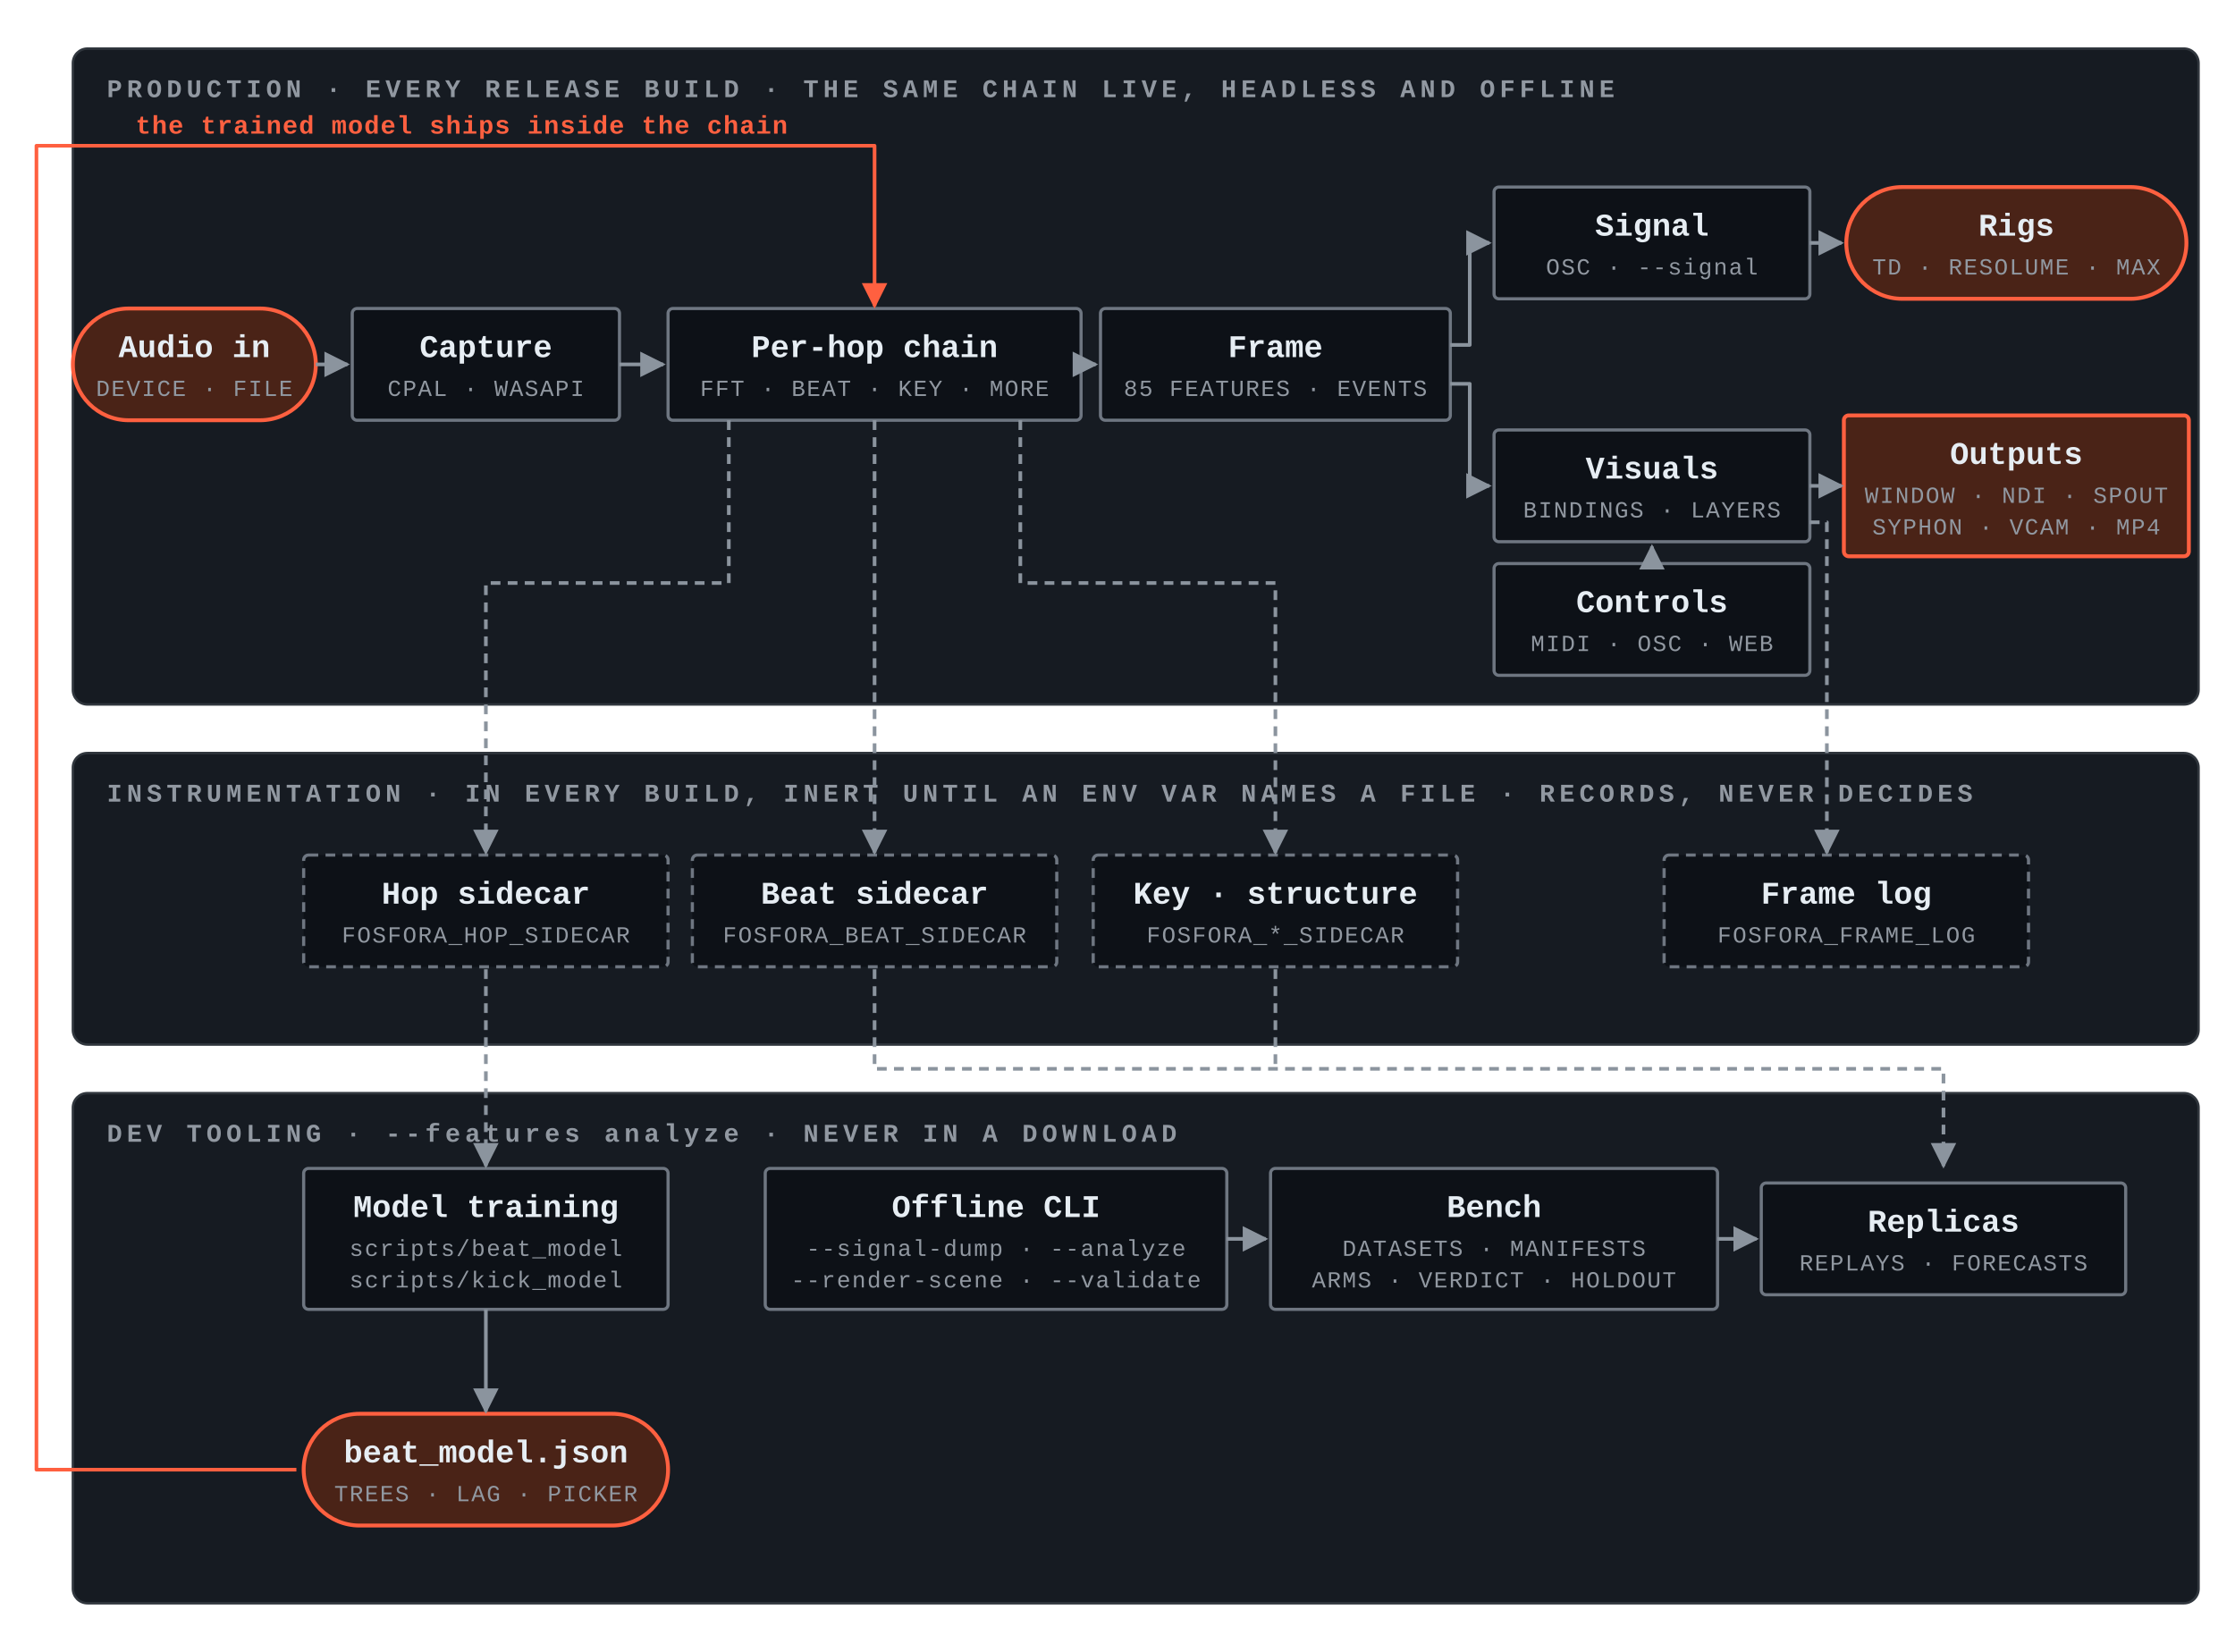
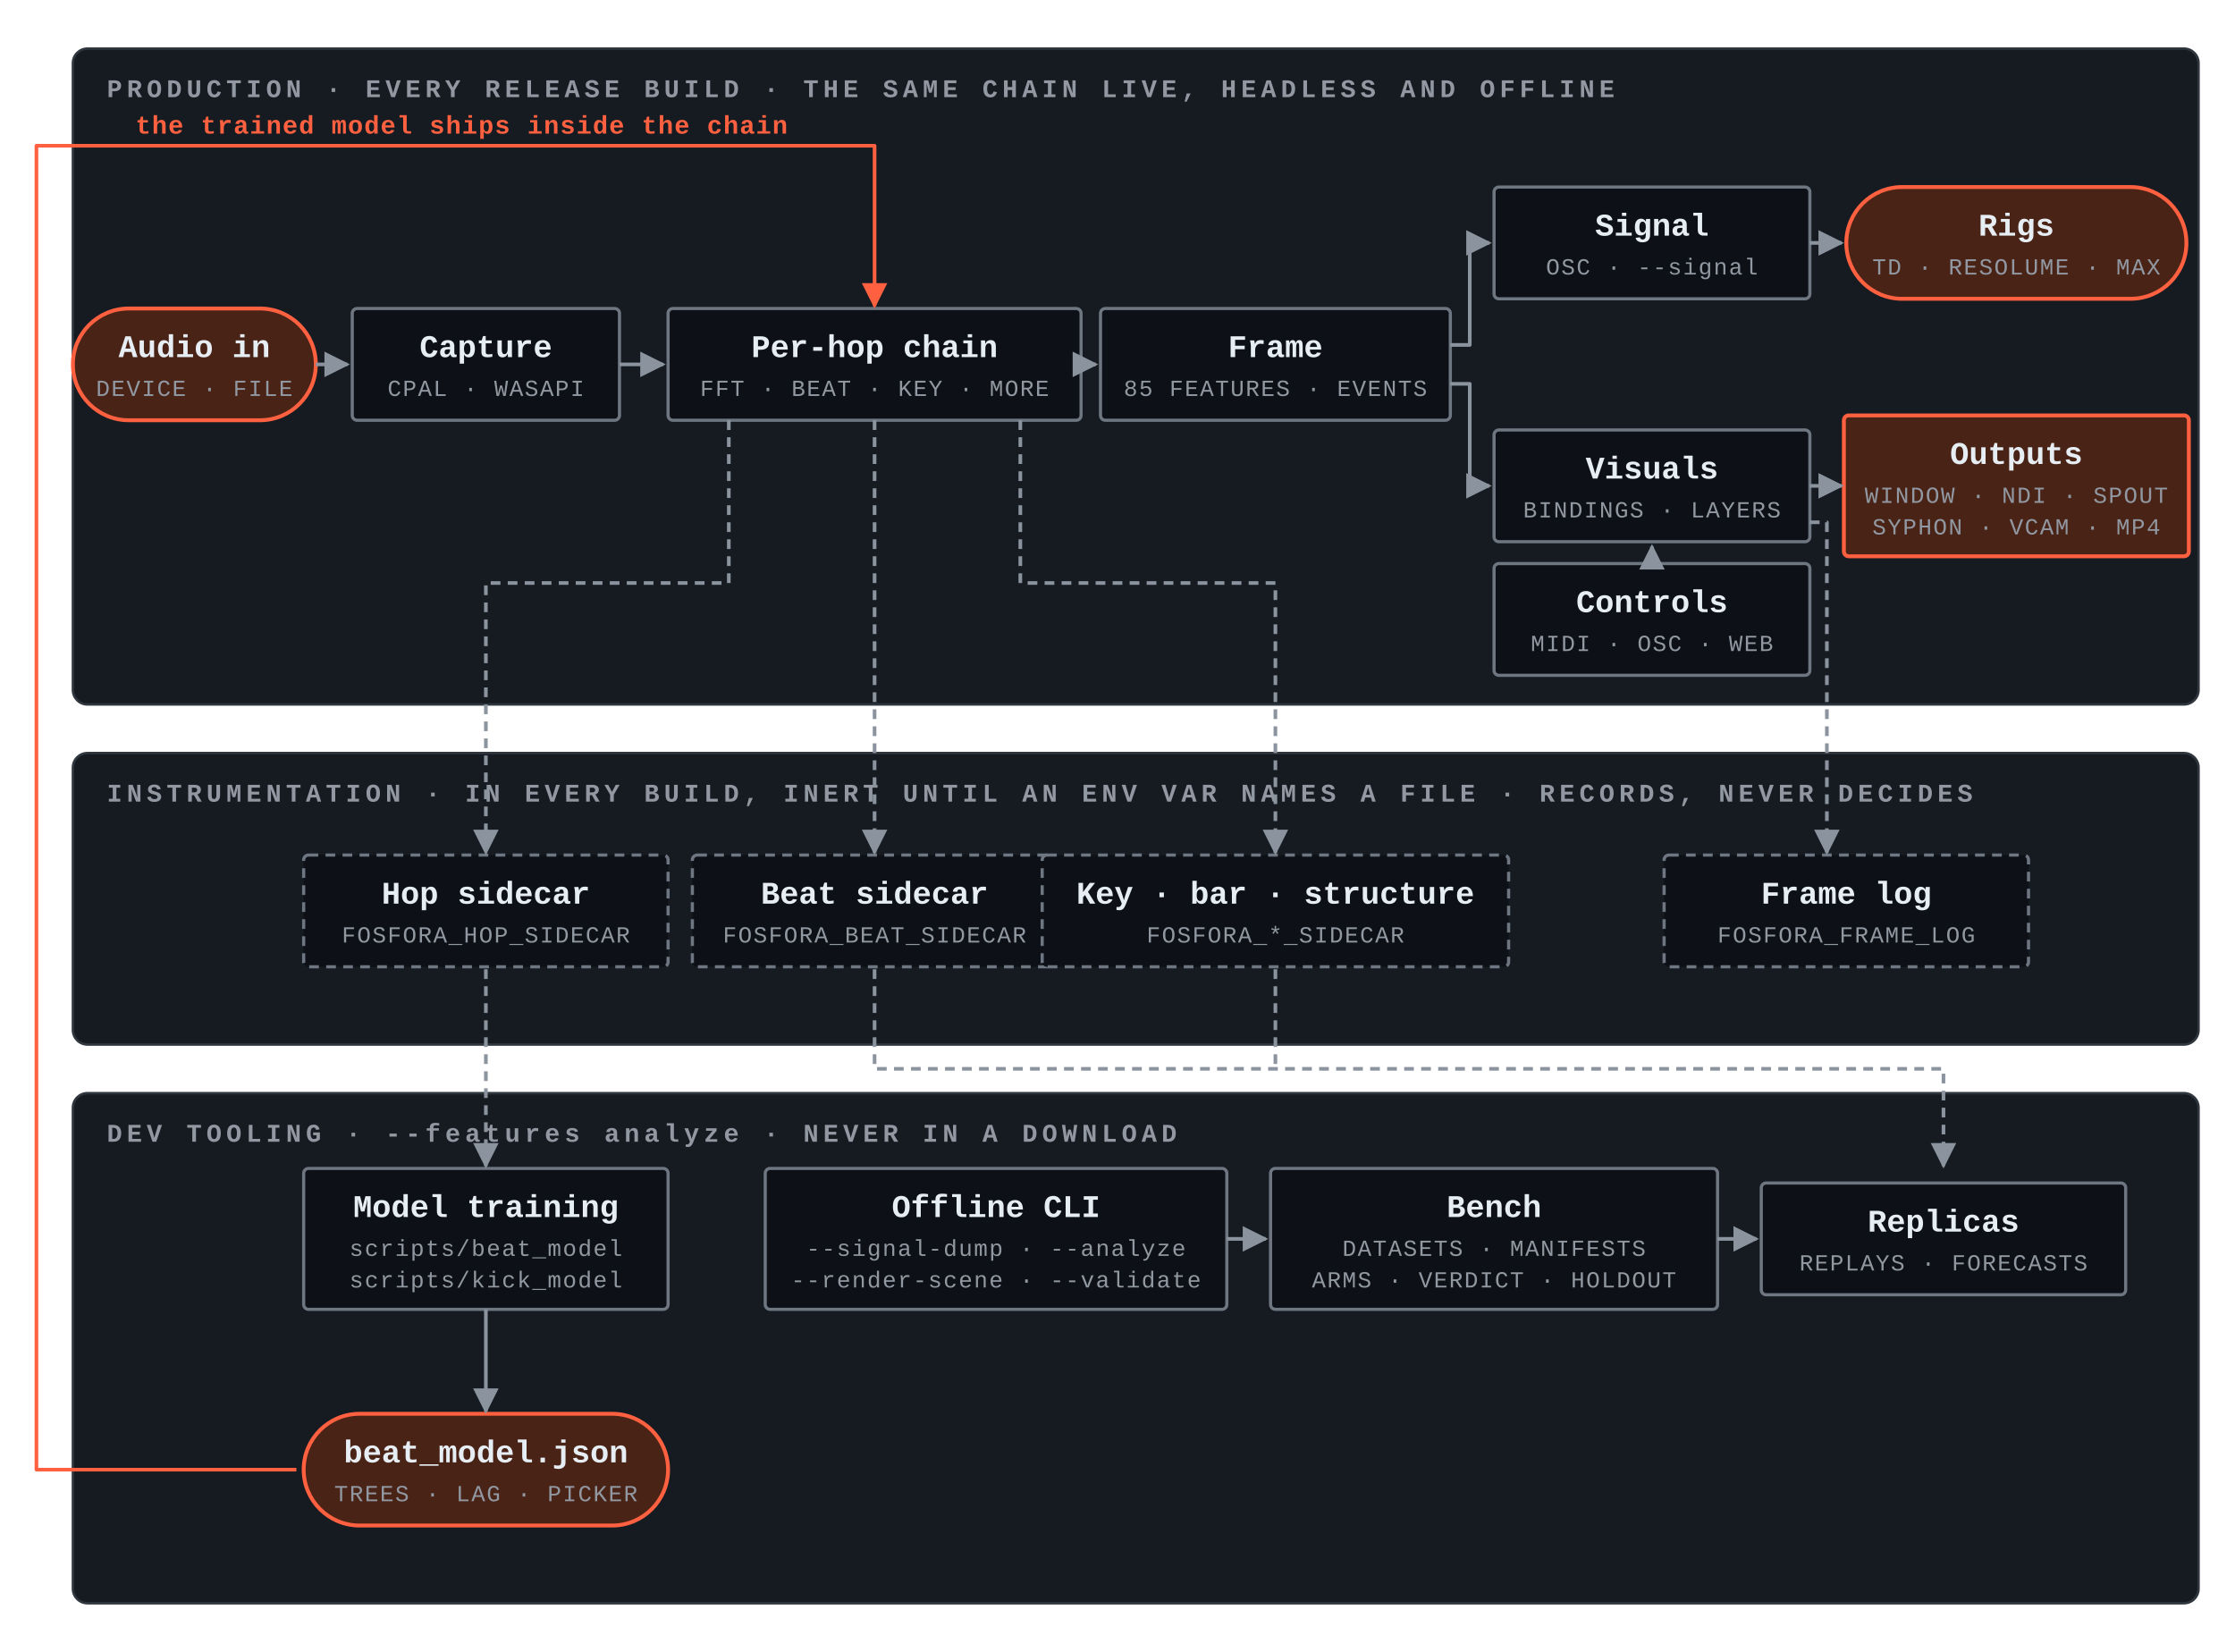
<svg xmlns="http://www.w3.org/2000/svg" viewBox="0 0 920 680" width="920" height="680" role="img" aria-label="Fosfora by tier: a production chain (audio in, capture, the 86 Hz per-hop chain, the frame, visuals to window and sinks, Signal to rigs) in every build; sidecars and logs that ship but only record when an env var names a file; dev tooling behind the analyze feature (offline CLI, bench, replicas, model training) whose trained model ships back into the chain.">
  <defs>
    <marker id="arrow" viewBox="0 0 10 10" refX="9" refY="5" markerWidth="7" markerHeight="7" orient="auto-start-reverse">
      <path d="M0 0 L10 5 L0 10 z" fill="#8b949e" />
    </marker>
    <marker id="arrow-blue" viewBox="0 0 10 10" refX="9" refY="5" markerWidth="7" markerHeight="7" orient="auto-start-reverse">
      <path d="M0 0 L10 5 L0 10 z" fill="#5090e0" />
    </marker>
    <marker id="arrow-orange" viewBox="0 0 10 10" refX="9" refY="5" markerWidth="7" markerHeight="7" orient="auto-start-reverse">
      <path d="M0 0 L10 5 L0 10 z" fill="#ff6040" />
    </marker>
  </defs>
  <style>
      text { font-family: ui-monospace, 'JetBrains Mono', SFMono-Regular, Menlo, Consolas, 'Liberation Mono', monospace; text-anchor: middle; }
      .title { font-size: 13px; font-weight: 600; fill: #e6edf3; }
      .sub { font-size: 9.5px; letter-spacing: 0.06em; fill: #9198a1; }
      .eyebrow { font-size: 10.5px; font-weight: 600; letter-spacing: 0.18em; fill: #9198a1; }
      .node { fill: #0d1117; stroke: #6e7681; stroke-width: 1.3; }
      .io { fill: #4a2317; stroke: #ff6040; stroke-width: 1.6; }
      .gate { fill: #14305c; stroke: #5090e0; stroke-width: 1.6; }
      .retry { fill: #1a2740; stroke: #5090e0; stroke-width: 1.3; }
      .band { fill: #161b22; stroke: #30363d; stroke-width: 1; }
      .group { fill: none; stroke: #484f58; stroke-width: 1.2; stroke-dasharray: 5 4; }
      .cam { fill: #0d1117; stroke: #8b949e; stroke-width: 1.1; }
      .edge { fill: none; stroke: #8b949e; stroke-width: 1.5; stroke-linejoin: round; }
      .edge.blue { stroke: #5090e0; marker-end: url(#arrow-blue); }
      .edge.orange { stroke: #ff6040; marker-end: url(#arrow-orange); }
      .edge-label { font-size: 11px; font-style: italic; fill: #9198a1; }
      .edge-label.blue { fill: #5090e0; font-style: normal; font-weight: 600; letter-spacing: 0.04em; font-size: 10.5px; }
      .edge-label.orange { fill: #ff6040; font-style: normal; font-weight: 600; letter-spacing: 0.04em; font-size: 10.5px; }
      .note { font-size: 10.5px; fill: #9198a1; }
    </style>
  <rect x="30" y="20" width="875" height="270" rx="6" class="band" />
  <text x="44" y="40" class="eyebrow" style="text-anchor: start">PRODUCTION · EVERY RELEASE BUILD · THE SAME CHAIN LIVE, HEADLESS AND OFFLINE</text>
  <rect x="30" y="127" width="100" height="46" rx="23" class="io" />
  <text x="80" y="147" class="title">Audio in</text>
  <text x="80" y="163" class="sub">DEVICE · FILE</text>
  <rect x="145" y="127" width="110" height="46" rx="2" class="node" />
  <text x="200" y="147" class="title">Capture</text>
  <text x="200" y="163" class="sub">CPAL · WASAPI</text>
  <rect x="275" y="127" width="170" height="46" rx="2" class="node" />
  <text x="360" y="147" class="title">Per-hop chain</text>
  <text x="360" y="163" class="sub">FFT · BEAT · KEY · MORE</text>
  <rect x="453" y="127" width="144" height="46" rx="2" class="node" />
  <text x="525" y="147" class="title">Frame</text>
  <text x="525" y="163" class="sub">85 FEATURES · EVENTS</text>
  <rect x="615" y="77" width="130" height="46" rx="2" class="node" />
  <text x="680" y="97" class="title">Signal</text>
  <text x="680" y="113" class="sub">OSC · --signal</text>
  <rect x="615" y="177" width="130" height="46" rx="2" class="node" />
  <text x="680" y="197" class="title">Visuals</text>
  <text x="680" y="213" class="sub">BINDINGS · LAYERS</text>
  <rect x="615" y="232" width="130" height="46" rx="2" class="node" />
  <text x="680" y="252" class="title">Controls</text>
  <text x="680" y="268" class="sub">MIDI · OSC · WEB</text>
  <rect x="760" y="77" width="140" height="46" rx="23" class="io" />
  <text x="830" y="97" class="title">Rigs</text>
  <text x="830" y="113" class="sub">TD · RESOLUME · MAX</text>
  <rect x="759" y="171" width="142" height="58" rx="2" class="io" />
  <text x="830" y="191" class="title">Outputs</text>
  <text x="830" y="207" class="sub">WINDOW · NDI · SPOUT</text>
  <text x="830" y="220" class="sub">SYPHON · VCAM · MP4</text>
  <path d="M130 150 H143" class="edge" marker-end="url(#arrow)" />
  <path d="M255 150 H273" class="edge" marker-end="url(#arrow)" />
  <path d="M445 150 H451" class="edge" marker-end="url(#arrow)" />
  <path d="M597 142 H605 V100 H613" class="edge" marker-end="url(#arrow)" />
  <path d="M597 158 H605 V200 H613" class="edge" marker-end="url(#arrow)" />
  <path d="M680 232 V225" class="edge" marker-end="url(#arrow)" />
  <path d="M745 100 H758" class="edge" marker-end="url(#arrow)" />
  <path d="M745 200 H758" class="edge" marker-end="url(#arrow)" />
  <rect x="30" y="310" width="875" height="120" rx="6" class="band" />
  <text x="44" y="330" class="eyebrow" style="text-anchor: start">INSTRUMENTATION · IN EVERY BUILD, INERT UNTIL AN ENV VAR NAMES A FILE · RECORDS, NEVER DECIDES</text>
  <rect x="125" y="352" width="150" height="46" rx="2" class="node" stroke-dasharray="4 3" />
  <text x="200" y="372" class="title">Hop sidecar</text>
  <text x="200" y="388" class="sub">FOSFORA_HOP_SIDECAR</text>
  <rect x="285" y="352" width="150" height="46" rx="2" class="node" stroke-dasharray="4 3" />
  <text x="360" y="372" class="title">Beat sidecar</text>
  <text x="360" y="388" class="sub">FOSFORA_BEAT_SIDECAR</text>
-   <rect x="450" y="352" width="150" height="46" rx="2" class="node" stroke-dasharray="4 3" />
-   <text x="525" y="372" class="title">Key · structure</text>
+   <rect x="429" y="352" width="192" height="46" rx="2" class="node" stroke-dasharray="4 3" />
+   <text x="525" y="372" class="title">Key · bar · structure</text>
  <text x="525" y="388" class="sub">FOSFORA_*_SIDECAR</text>
  <rect x="685" y="352" width="150" height="46" rx="2" class="node" stroke-dasharray="4 3" />
  <text x="760" y="372" class="title">Frame log</text>
  <text x="760" y="388" class="sub">FOSFORA_FRAME_LOG</text>
  <path d="M300 173 V240 H200 V351" class="edge" stroke-dasharray="4 3" marker-end="url(#arrow)" />
  <path d="M360 173 V351" class="edge" stroke-dasharray="4 3" marker-end="url(#arrow)" />
  <path d="M420 173 V240 H525 V351" class="edge" stroke-dasharray="4 3" marker-end="url(#arrow)" />
  <path d="M745 215 H752 V351" class="edge" stroke-dasharray="4 3" marker-end="url(#arrow)" />
  <rect x="30" y="450" width="875" height="210" rx="6" class="band" />
  <text x="44" y="470" class="eyebrow" style="text-anchor: start">DEV TOOLING · --features analyze · NEVER IN A DOWNLOAD</text>
  <rect x="125" y="481" width="150" height="58" rx="2" class="node" />
  <text x="200" y="501" class="title">Model training</text>
  <text x="200" y="517" class="sub">scripts/beat_model</text>
  <text x="200" y="530" class="sub">scripts/kick_model</text>
  <rect x="315" y="481" width="190" height="58" rx="2" class="node" />
  <text x="410" y="501" class="title">Offline CLI</text>
  <text x="410" y="517" class="sub">--signal-dump · --analyze</text>
  <text x="410" y="530" class="sub">--render-scene · --validate</text>
  <rect x="523" y="481" width="184" height="58" rx="2" class="node" />
  <text x="615" y="501" class="title">Bench</text>
  <text x="615" y="517" class="sub">DATASETS · MANIFESTS</text>
  <text x="615" y="530" class="sub">ARMS · VERDICT · HOLDOUT</text>
  <rect x="725" y="487" width="150" height="46" rx="2" class="node" />
  <text x="800" y="507" class="title">Replicas</text>
  <text x="800" y="523" class="sub">REPLAYS · FORECASTS</text>
  <rect x="125" y="582" width="150" height="46" rx="23" class="io" />
  <text x="200" y="602" class="title">beat_model.json</text>
  <text x="200" y="618" class="sub">TREES · LAG · PICKER</text>
  <path d="M200 399 V480" class="edge" stroke-dasharray="4 3" marker-end="url(#arrow)" />
  <path d="M360 399 V440 H800 V480" class="edge" stroke-dasharray="4 3" marker-end="url(#arrow)" />
  <path d="M525 399 V440" class="edge" stroke-dasharray="4 3" />
  <path d="M505 510 H521" class="edge" marker-end="url(#arrow)" />
  <path d="M707 510 H723" class="edge" marker-end="url(#arrow)" />
  <path d="M200 539 V581" class="edge" marker-end="url(#arrow)" />
  <path d="M122 605 H15 V60 H360 V126" class="edge orange" marker-end="url(#arrow)" />
  <text x="190" y="55" class="edge-label orange" style="text-anchor: middle">the trained model ships inside the chain</text>
</svg>
